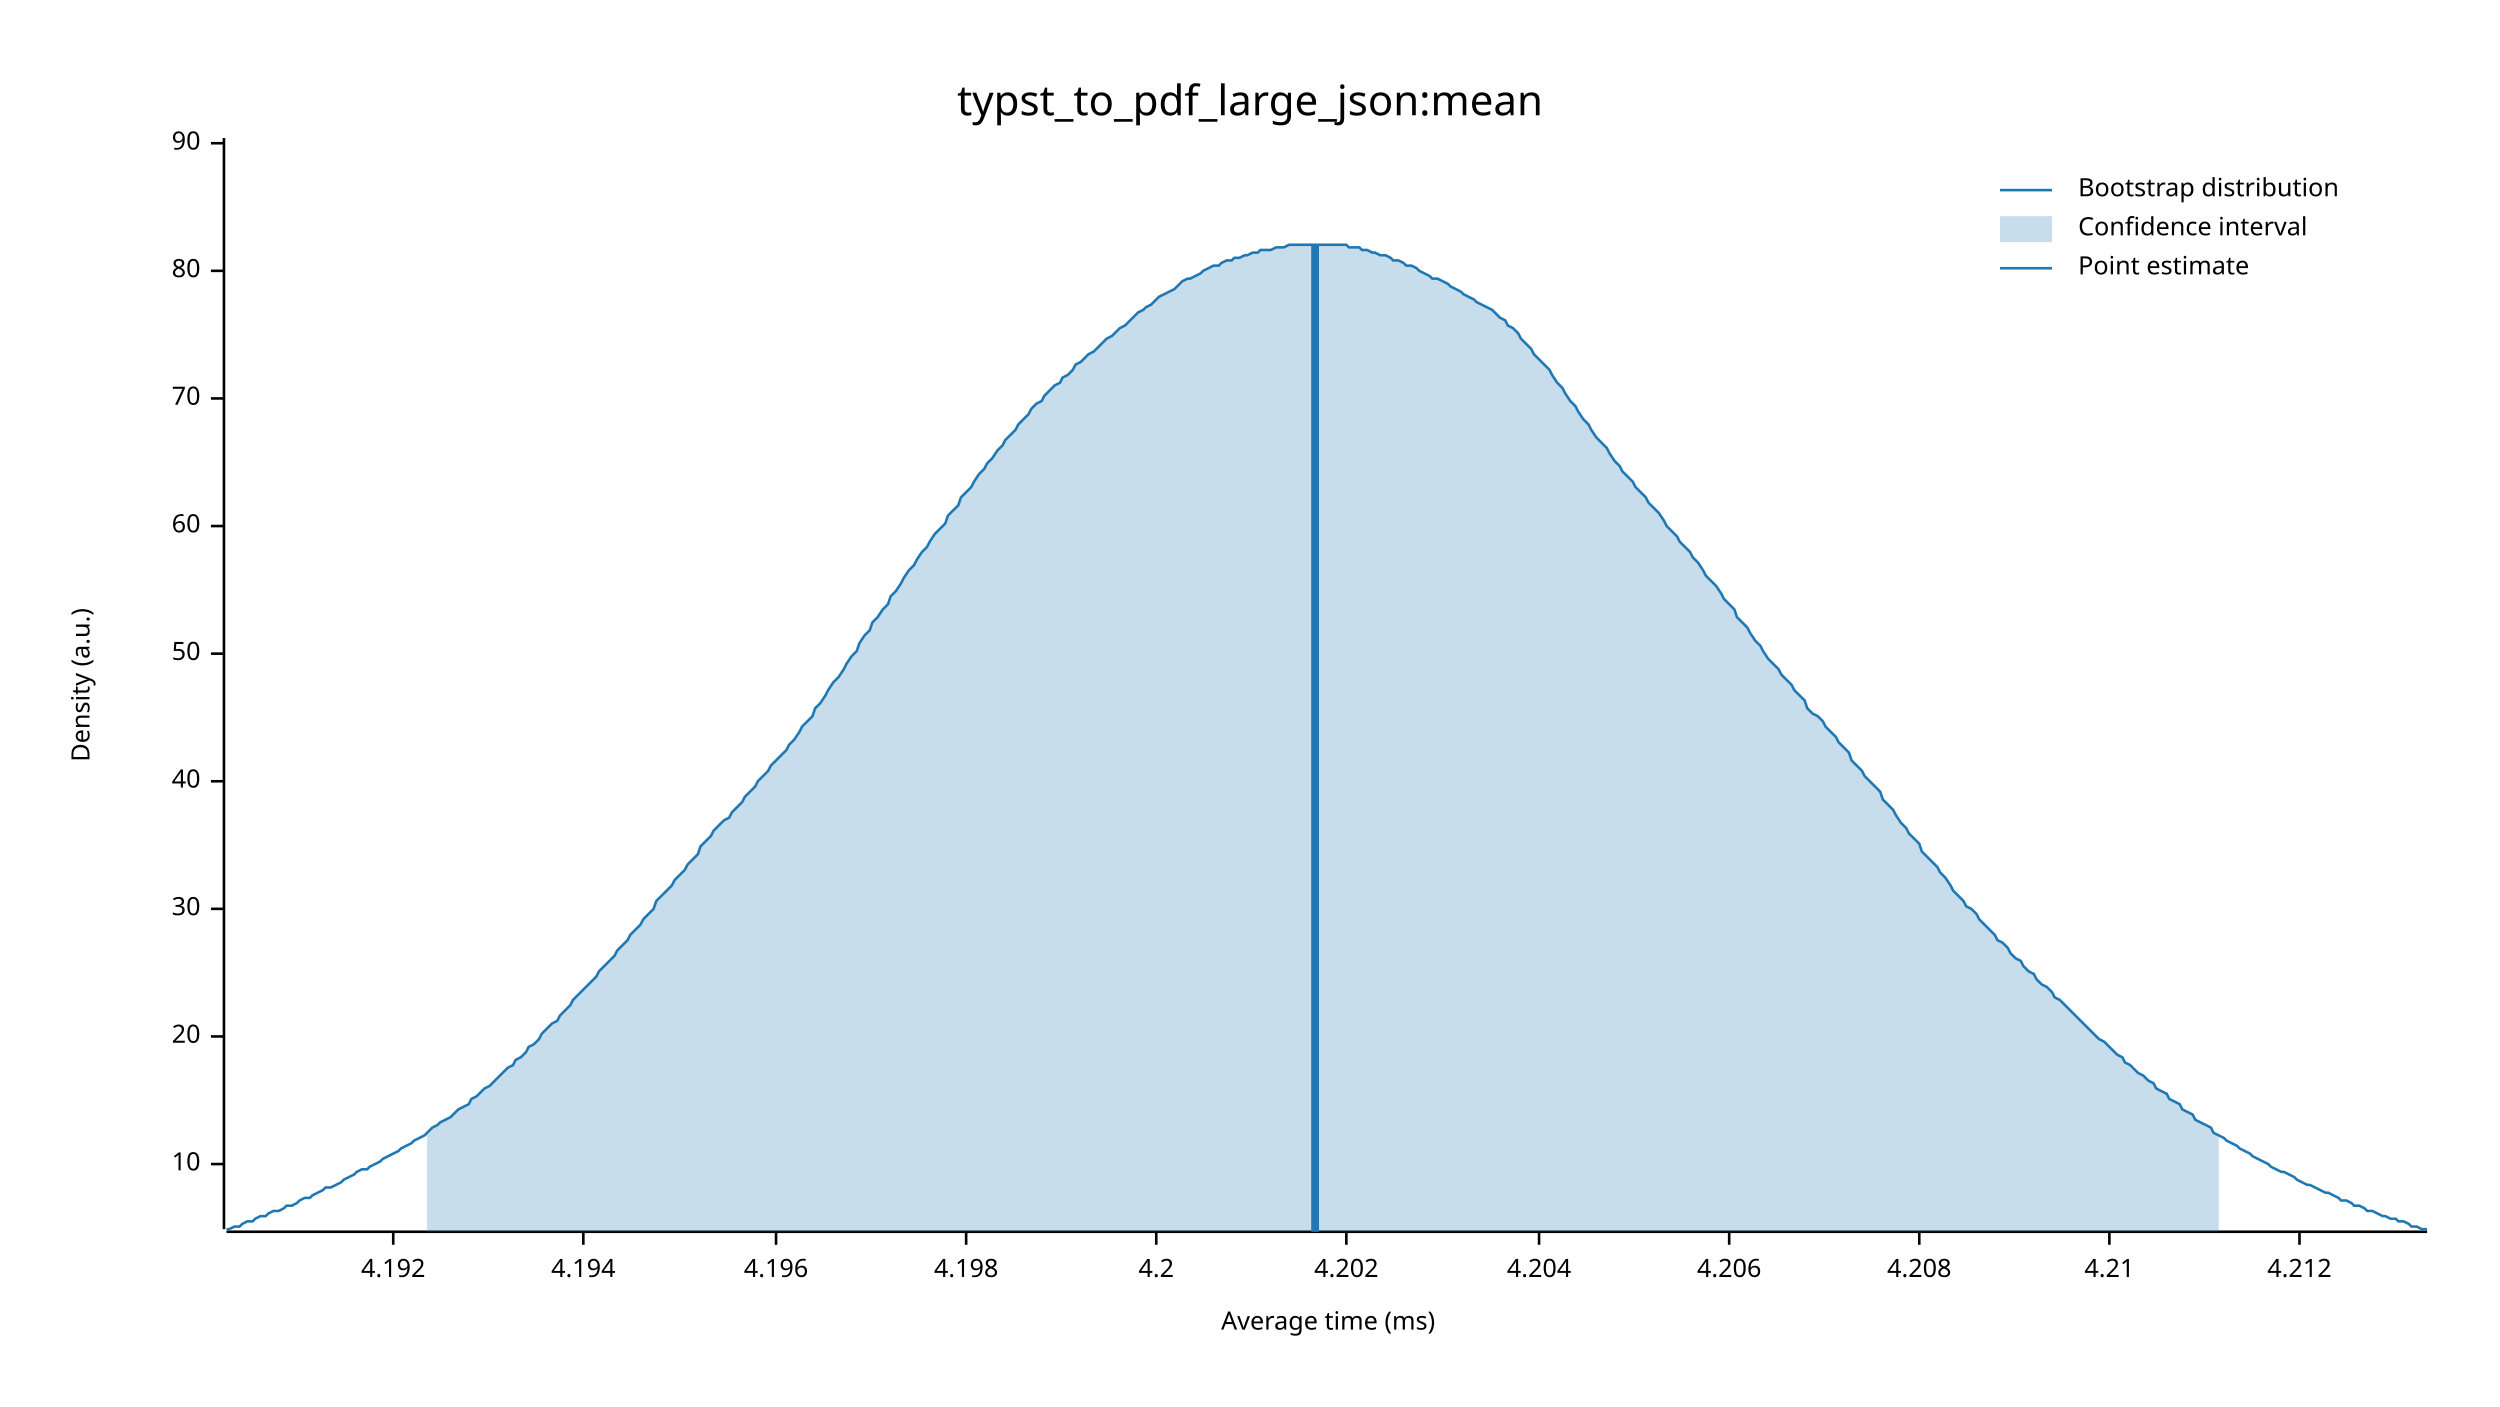
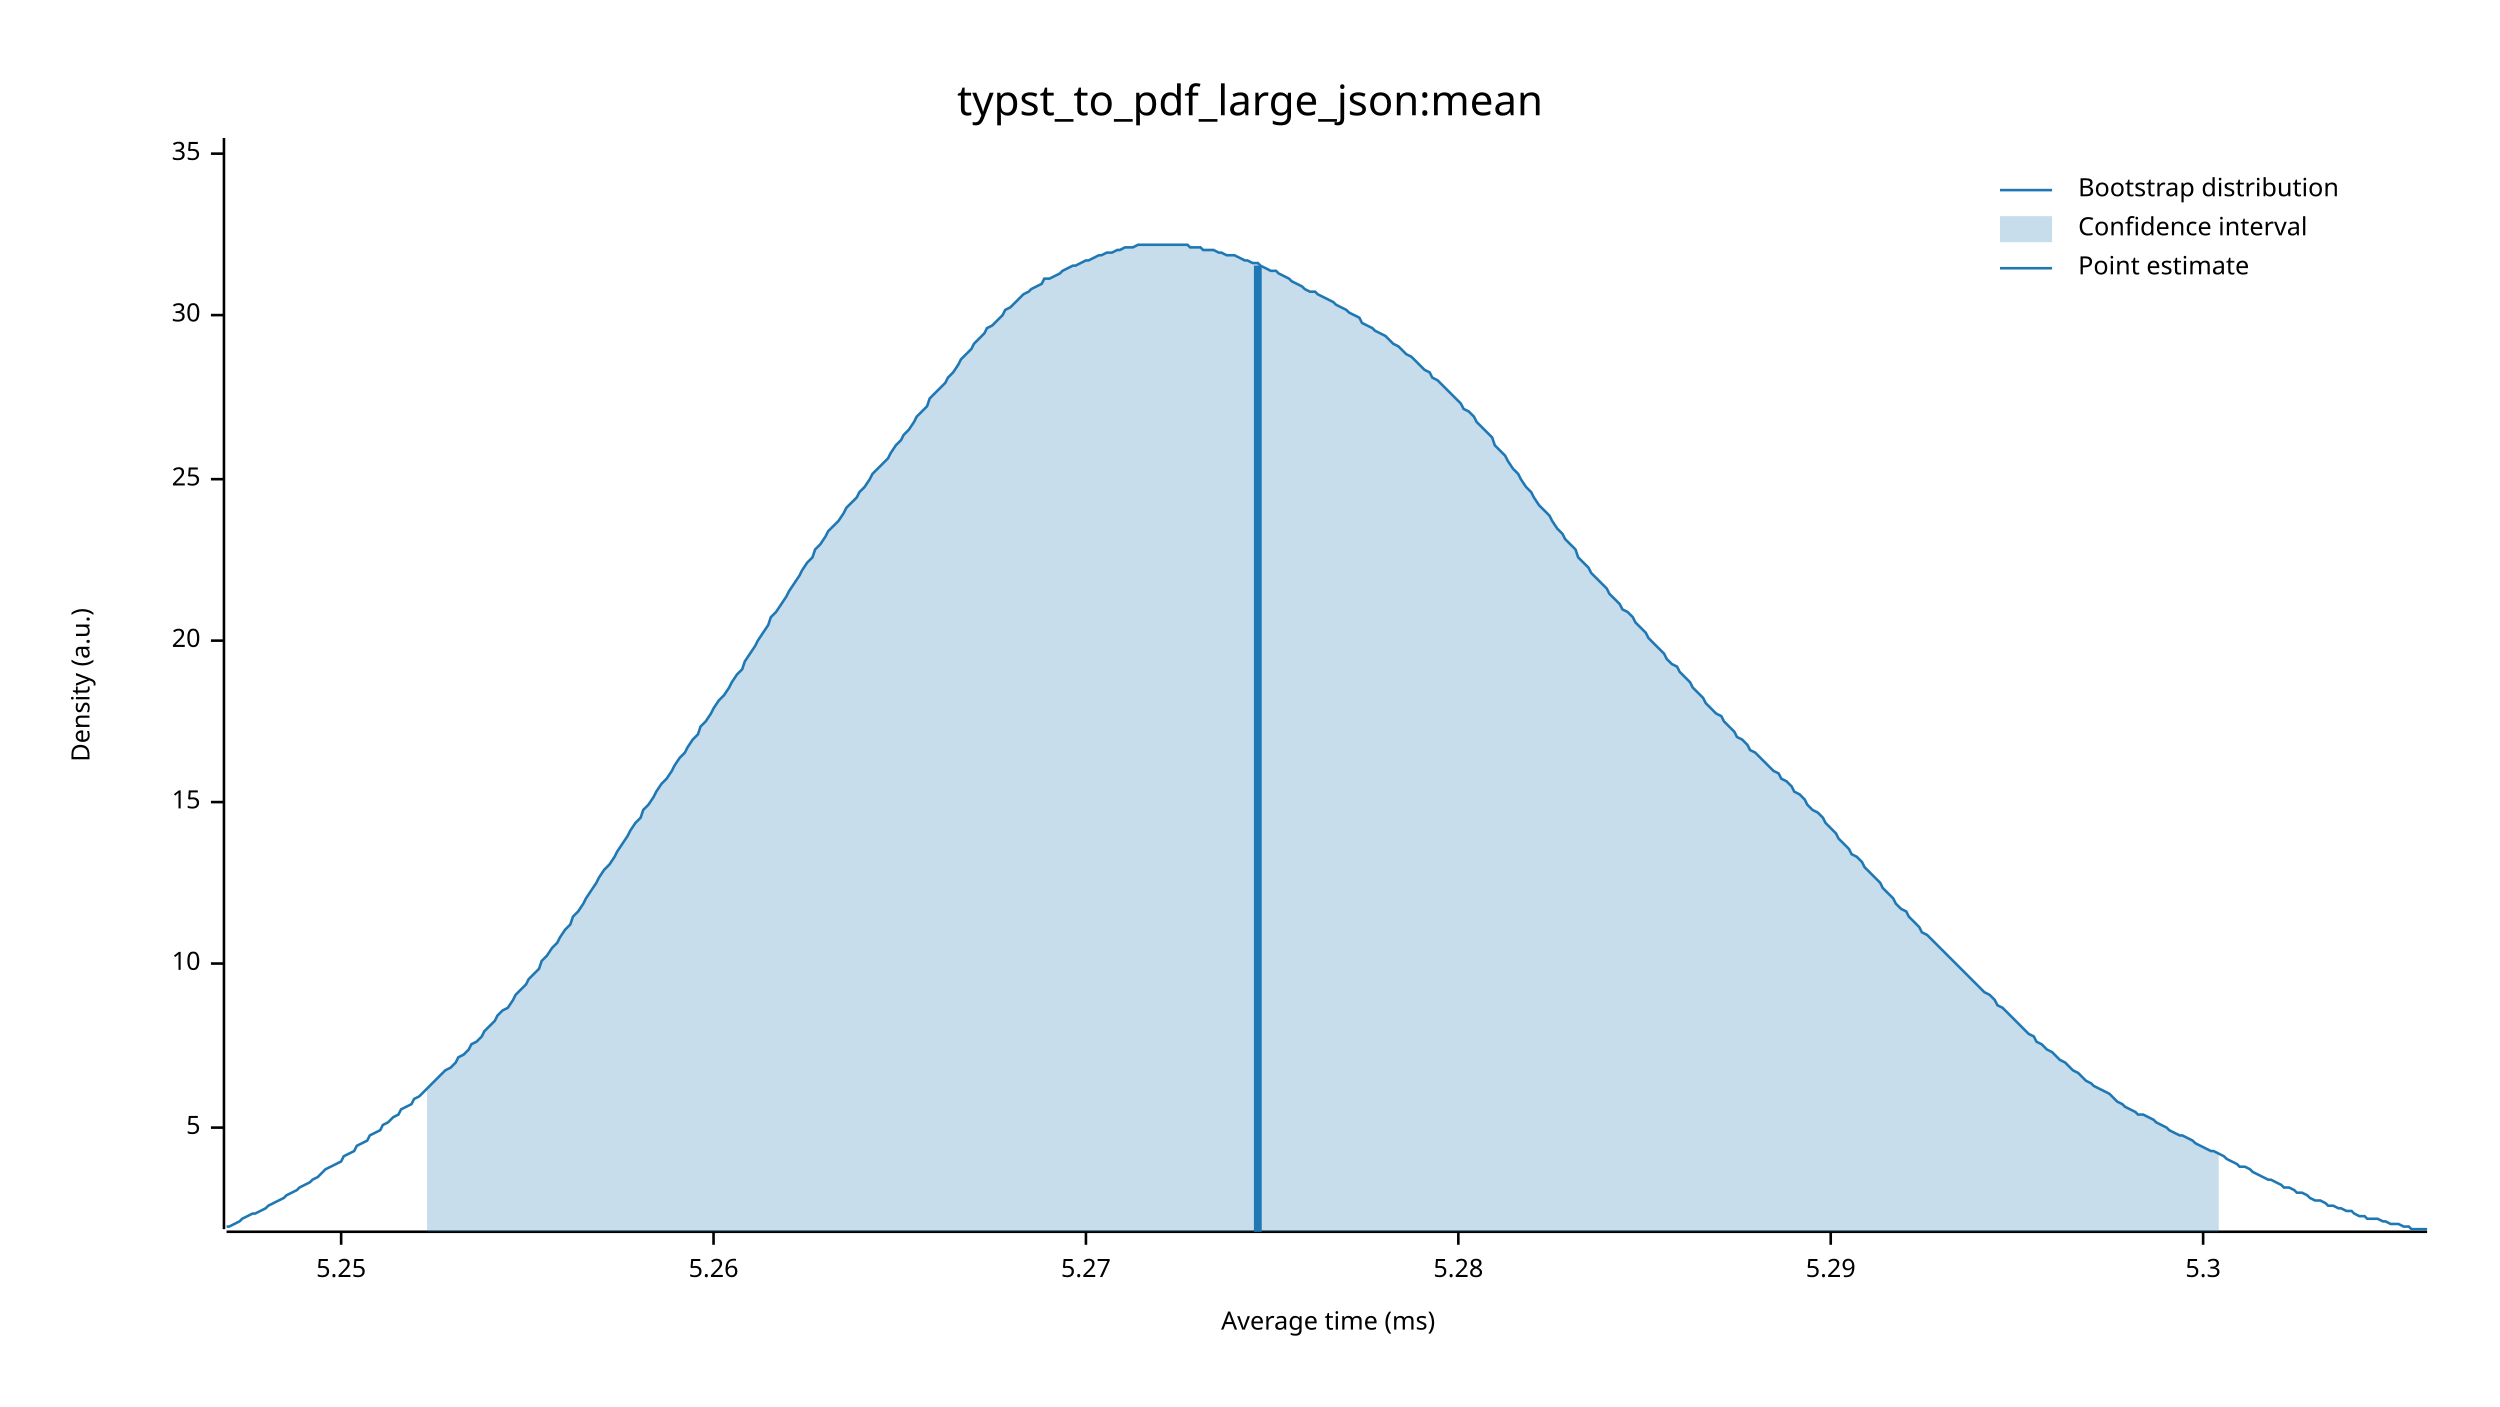
<svg xmlns="http://www.w3.org/2000/svg" width="960" height="540" viewBox="0 0 960 540">
  <text x="480" y="32" dy="0.76em" text-anchor="middle" font-family="sans-serif" font-size="16.129" opacity="1" fill="#000000">
typst_to_pdf_large_json:mean
</text>
  <text x="27" y="263" dy="0.76em" text-anchor="middle" font-family="sans-serif" font-size="9.677" opacity="1" fill="#000000" transform="rotate(270, 27, 263)">
Density (a.u.)
</text>
  <text x="510" y="513" dy="-0.5ex" text-anchor="middle" font-family="sans-serif" font-size="9.677" opacity="1" fill="#000000">
Average time (ms)
</text>
  <polyline fill="none" opacity="1" stroke="#000000" stroke-width="1" points="86,53 86,472 " />
-   <text x="77" y="447" dy="0.5ex" text-anchor="end" font-family="sans-serif" font-size="9.677" opacity="1" fill="#000000">
+   <text x="77" y="433" dy="0.5ex" text-anchor="end" font-family="sans-serif" font-size="9.677" opacity="1" fill="#000000">
+ 5
+ </text>
+   <polyline fill="none" opacity="1" stroke="#000000" stroke-width="1" points="81,433 86,433 " />
+   <text x="77" y="370" dy="0.5ex" text-anchor="end" font-family="sans-serif" font-size="9.677" opacity="1" fill="#000000">
10
</text>
-   <polyline fill="none" opacity="1" stroke="#000000" stroke-width="1" points="81,447 86,447 " />
-   <text x="77" y="398" dy="0.5ex" text-anchor="end" font-family="sans-serif" font-size="9.677" opacity="1" fill="#000000">
+   <polyline fill="none" opacity="1" stroke="#000000" stroke-width="1" points="81,370 86,370 " />
+   <text x="77" y="308" dy="0.5ex" text-anchor="end" font-family="sans-serif" font-size="9.677" opacity="1" fill="#000000">
+ 15
+ </text>
+   <polyline fill="none" opacity="1" stroke="#000000" stroke-width="1" points="81,308 86,308 " />
+   <text x="77" y="246" dy="0.5ex" text-anchor="end" font-family="sans-serif" font-size="9.677" opacity="1" fill="#000000">
20
</text>
-   <polyline fill="none" opacity="1" stroke="#000000" stroke-width="1" points="81,398 86,398 " />
-   <text x="77" y="349" dy="0.5ex" text-anchor="end" font-family="sans-serif" font-size="9.677" opacity="1" fill="#000000">
+   <polyline fill="none" opacity="1" stroke="#000000" stroke-width="1" points="81,246 86,246 " />
+   <text x="77" y="184" dy="0.5ex" text-anchor="end" font-family="sans-serif" font-size="9.677" opacity="1" fill="#000000">
+ 25
+ </text>
+   <polyline fill="none" opacity="1" stroke="#000000" stroke-width="1" points="81,184 86,184 " />
+   <text x="77" y="121" dy="0.5ex" text-anchor="end" font-family="sans-serif" font-size="9.677" opacity="1" fill="#000000">
30
</text>
-   <polyline fill="none" opacity="1" stroke="#000000" stroke-width="1" points="81,349 86,349 " />
-   <text x="77" y="300" dy="0.5ex" text-anchor="end" font-family="sans-serif" font-size="9.677" opacity="1" fill="#000000">
- 40
+   <polyline fill="none" opacity="1" stroke="#000000" stroke-width="1" points="81,121 86,121 " />
+   <text x="77" y="59" dy="0.5ex" text-anchor="end" font-family="sans-serif" font-size="9.677" opacity="1" fill="#000000">
+ 35
</text>
-   <polyline fill="none" opacity="1" stroke="#000000" stroke-width="1" points="81,300 86,300 " />
-   <text x="77" y="251" dy="0.5ex" text-anchor="end" font-family="sans-serif" font-size="9.677" opacity="1" fill="#000000">
- 50
+   <polyline fill="none" opacity="1" stroke="#000000" stroke-width="1" points="81,59 86,59 " />
+   <polyline fill="none" opacity="1" stroke="#000000" stroke-width="1" points="87,473 932,473 " />
+   <text x="131" y="483" dy="0.76em" text-anchor="middle" font-family="sans-serif" font-size="9.677" opacity="1" fill="#000000">
+ 5.25
</text>
-   <polyline fill="none" opacity="1" stroke="#000000" stroke-width="1" points="81,251 86,251 " />
-   <text x="77" y="202" dy="0.5ex" text-anchor="end" font-family="sans-serif" font-size="9.677" opacity="1" fill="#000000">
- 60
+   <polyline fill="none" opacity="1" stroke="#000000" stroke-width="1" points="131,473 131,478 " />
+   <text x="274" y="483" dy="0.76em" text-anchor="middle" font-family="sans-serif" font-size="9.677" opacity="1" fill="#000000">
+ 5.26
</text>
-   <polyline fill="none" opacity="1" stroke="#000000" stroke-width="1" points="81,202 86,202 " />
-   <text x="77" y="153" dy="0.5ex" text-anchor="end" font-family="sans-serif" font-size="9.677" opacity="1" fill="#000000">
- 70
+   <polyline fill="none" opacity="1" stroke="#000000" stroke-width="1" points="274,473 274,478 " />
+   <text x="417" y="483" dy="0.76em" text-anchor="middle" font-family="sans-serif" font-size="9.677" opacity="1" fill="#000000">
+ 5.27
</text>
-   <polyline fill="none" opacity="1" stroke="#000000" stroke-width="1" points="81,153 86,153 " />
-   <text x="77" y="104" dy="0.5ex" text-anchor="end" font-family="sans-serif" font-size="9.677" opacity="1" fill="#000000">
- 80
+   <polyline fill="none" opacity="1" stroke="#000000" stroke-width="1" points="417,473 417,478 " />
+   <text x="560" y="483" dy="0.76em" text-anchor="middle" font-family="sans-serif" font-size="9.677" opacity="1" fill="#000000">
+ 5.28
</text>
-   <polyline fill="none" opacity="1" stroke="#000000" stroke-width="1" points="81,104 86,104 " />
-   <text x="77" y="55" dy="0.5ex" text-anchor="end" font-family="sans-serif" font-size="9.677" opacity="1" fill="#000000">
- 90
+   <polyline fill="none" opacity="1" stroke="#000000" stroke-width="1" points="560,473 560,478 " />
+   <text x="703" y="483" dy="0.76em" text-anchor="middle" font-family="sans-serif" font-size="9.677" opacity="1" fill="#000000">
+ 5.29
</text>
-   <polyline fill="none" opacity="1" stroke="#000000" stroke-width="1" points="81,55 86,55 " />
-   <polyline fill="none" opacity="1" stroke="#000000" stroke-width="1" points="87,473 932,473 " />
-   <text x="151" y="483" dy="0.76em" text-anchor="middle" font-family="sans-serif" font-size="9.677" opacity="1" fill="#000000">
- 4.192
+   <polyline fill="none" opacity="1" stroke="#000000" stroke-width="1" points="703,473 703,478 " />
+   <text x="846" y="483" dy="0.76em" text-anchor="middle" font-family="sans-serif" font-size="9.677" opacity="1" fill="#000000">
+ 5.3
</text>
-   <polyline fill="none" opacity="1" stroke="#000000" stroke-width="1" points="151,473 151,478 " />
-   <text x="224" y="483" dy="0.76em" text-anchor="middle" font-family="sans-serif" font-size="9.677" opacity="1" fill="#000000">
- 4.194
- </text>
-   <polyline fill="none" opacity="1" stroke="#000000" stroke-width="1" points="224,473 224,478 " />
-   <text x="298" y="483" dy="0.76em" text-anchor="middle" font-family="sans-serif" font-size="9.677" opacity="1" fill="#000000">
- 4.196
- </text>
-   <polyline fill="none" opacity="1" stroke="#000000" stroke-width="1" points="298,473 298,478 " />
-   <text x="371" y="483" dy="0.76em" text-anchor="middle" font-family="sans-serif" font-size="9.677" opacity="1" fill="#000000">
- 4.198
- </text>
-   <polyline fill="none" opacity="1" stroke="#000000" stroke-width="1" points="371,473 371,478 " />
-   <text x="444" y="483" dy="0.76em" text-anchor="middle" font-family="sans-serif" font-size="9.677" opacity="1" fill="#000000">
- 4.2
- </text>
-   <polyline fill="none" opacity="1" stroke="#000000" stroke-width="1" points="444,473 444,478 " />
-   <text x="517" y="483" dy="0.76em" text-anchor="middle" font-family="sans-serif" font-size="9.677" opacity="1" fill="#000000">
- 4.202
- </text>
-   <polyline fill="none" opacity="1" stroke="#000000" stroke-width="1" points="517,473 517,478 " />
-   <text x="591" y="483" dy="0.76em" text-anchor="middle" font-family="sans-serif" font-size="9.677" opacity="1" fill="#000000">
- 4.204
- </text>
-   <polyline fill="none" opacity="1" stroke="#000000" stroke-width="1" points="591,473 591,478 " />
-   <text x="664" y="483" dy="0.76em" text-anchor="middle" font-family="sans-serif" font-size="9.677" opacity="1" fill="#000000">
- 4.206
- </text>
-   <polyline fill="none" opacity="1" stroke="#000000" stroke-width="1" points="664,473 664,478 " />
-   <text x="737" y="483" dy="0.76em" text-anchor="middle" font-family="sans-serif" font-size="9.677" opacity="1" fill="#000000">
- 4.208
- </text>
-   <polyline fill="none" opacity="1" stroke="#000000" stroke-width="1" points="737,473 737,478 " />
-   <text x="810" y="483" dy="0.76em" text-anchor="middle" font-family="sans-serif" font-size="9.677" opacity="1" fill="#000000">
- 4.21
- </text>
-   <polyline fill="none" opacity="1" stroke="#000000" stroke-width="1" points="810,473 810,478 " />
-   <text x="883" y="483" dy="0.76em" text-anchor="middle" font-family="sans-serif" font-size="9.677" opacity="1" fill="#000000">
- 4.212
- </text>
-   <polyline fill="none" opacity="1" stroke="#000000" stroke-width="1" points="883,473 883,478 " />
-   <polyline fill="none" opacity="1" stroke="#1F78B4" stroke-width="1" points="87,472 88,472 90,471 92,471 93,470 95,469 97,469 98,468 100,467 102,467 103,466 105,465 107,465 109,464 110,463 112,463 114,462 115,461 117,460 119,460 120,459 122,458 124,457 125,456 127,456 129,455 131,454 132,453 134,452 136,451 137,450 139,449 141,449 142,448 144,447 146,446 147,445 149,444 151,443 153,442 154,441 156,440 158,439 159,438 161,437 163,436 164,435 166,433 168,432 169,431 171,430 173,429 175,427 176,426 178,425 180,424 181,422 183,421 185,419 186,418 188,417 190,415 191,414 193,412 195,410 197,409 198,407 200,406 202,404 203,402 205,401 207,399 208,397 210,395 212,393 214,392 215,390 217,388 219,386 220,384 222,382 224,380 225,379 227,377 229,375 230,373 232,371 234,369 236,367 237,365 239,363 241,361 242,359 244,357 246,355 247,353 249,351 251,349 252,346 254,344 256,342 258,340 259,338 261,336 263,334 264,332 266,330 268,328 269,325 271,323 273,321 274,319 276,317 278,315 280,314 281,312 283,310 285,308 286,306 288,304 290,302 291,300 293,298 295,296 296,294 298,292 300,290 302,288 303,286 305,284 307,281 308,279 310,277 312,275 313,272 315,270 317,267 318,265 320,262 322,260 324,257 325,255 327,252 329,250 330,247 332,244 334,242 335,239 337,237 339,234 341,232 342,229 344,227 346,224 347,222 349,219 351,217 352,215 354,212 356,210 357,208 359,205 361,203 363,201 364,198 366,196 368,194 369,191 371,189 373,187 374,185 376,182 378,180 379,178 381,176 383,173 385,171 386,169 388,167 390,165 391,163 393,161 395,159 396,157 398,155 400,154 401,152 403,150 405,148 407,147 408,145 410,144 412,142 413,140 415,139 417,137 418,136 420,135 422,133 423,132 425,130 427,129 429,127 430,126 432,125 434,123 435,122 437,120 439,119 440,118 442,117 444,115 445,114 447,113 449,112 451,111 452,110 454,108 456,107 457,107 459,106 461,105 462,104 464,103 466,102 468,102 469,101 471,100 473,100 474,99 476,99 478,98 479,98 481,97 483,97 484,96 486,96 488,96 490,95 491,95 493,95 495,94 496,94 498,94 500,94 501,94 503,94 505,94 506,94 508,94 510,94 512,94 513,94 515,94 517,94 518,95 520,95 522,95 523,96 525,96 527,97 528,97 530,98 532,98 534,99 535,100 537,100 539,101 540,102 542,102 544,103 545,104 547,105 549,106 550,107 552,107 554,108 556,109 557,110 559,111 561,112 562,113 564,114 566,115 567,116 569,117 571,118 573,119 574,120 576,122 578,123 579,125 581,126 583,128 584,130 586,132 588,134 589,136 591,138 593,140 595,142 596,144 598,147 600,149 601,151 603,154 605,156 606,158 608,161 610,163 611,165 613,168 615,170 617,172 618,174 620,177 622,179 623,181 625,183 627,185 628,187 630,189 632,191 633,193 635,195 637,197 639,200 640,202 642,204 644,206 645,208 647,210 649,212 650,214 652,216 654,219 655,221 657,223 659,225 661,228 662,230 664,232 666,234 667,237 669,239 671,241 672,243 674,246 676,248 677,250 679,253 681,255 683,257 684,259 686,261 688,263 689,265 691,267 693,269 694,272 696,274 698,275 700,277 701,279 703,281 705,283 706,285 708,287 710,289 711,292 713,294 715,296 716,298 718,300 720,302 722,304 723,307 725,309 727,311 728,313 730,316 732,318 733,320 735,322 737,324 738,327 740,329 742,331 744,333 745,335 747,337 749,340 750,342 752,344 754,346 755,348 757,349 759,351 760,353 762,355 764,357 766,359 767,361 769,362 771,364 772,366 774,368 776,369 777,371 779,373 781,374 782,376 784,378 786,379 788,381 789,383 791,384 793,386 794,387 796,389 798,391 799,392 801,394 803,396 804,397 806,399 808,400 810,402 811,403 813,405 815,406 816,408 818,409 820,411 821,412 823,413 825,415 827,416 828,418 830,419 832,420 833,422 835,423 837,424 838,426 840,427 842,428 843,430 845,431 847,432 849,433 850,435 852,436 854,437 855,438 857,439 859,440 860,441 862,442 864,443 865,444 867,445 869,446 871,447 872,448 874,449 876,450 877,450 879,451 881,452 882,453 884,454 886,455 887,455 889,456 891,457 893,458 894,458 896,459 898,460 899,461 901,461 903,462 904,463 906,463 908,464 909,465 911,465 913,466 915,467 916,467 918,468 920,468 921,469 923,469 925,470 926,471 928,471 930,472 932,472 " />
-   <polygon opacity="0.25" fill="#1F78B4" points="164,435 166,433 168,432 169,431 171,430 173,429 175,427 176,426 178,425 180,424 181,422 183,421 185,419 186,418 188,417 190,415 191,414 193,412 195,410 197,409 198,407 200,406 202,404 203,402 205,401 207,399 208,397 210,395 212,393 214,392 215,390 217,388 219,386 220,384 222,382 224,380 225,379 227,377 229,375 230,373 232,371 234,369 236,367 237,365 239,363 241,361 242,359 244,357 246,355 247,353 249,351 251,349 252,346 254,344 256,342 258,340 259,338 261,336 263,334 264,332 266,330 268,328 269,325 271,323 273,321 274,319 276,317 278,315 280,314 281,312 283,310 285,308 286,306 288,304 290,302 291,300 293,298 295,296 296,294 298,292 300,290 302,288 303,286 305,284 307,281 308,279 310,277 312,275 313,272 315,270 317,267 318,265 320,262 322,260 324,257 325,255 327,252 329,250 330,247 332,244 334,242 335,239 337,237 339,234 341,232 342,229 344,227 346,224 347,222 349,219 351,217 352,215 354,212 356,210 357,208 359,205 361,203 363,201 364,198 366,196 368,194 369,191 371,189 373,187 374,185 376,182 378,180 379,178 381,176 383,173 385,171 386,169 388,167 390,165 391,163 393,161 395,159 396,157 398,155 400,154 401,152 403,150 405,148 407,147 408,145 410,144 412,142 413,140 415,139 417,137 418,136 420,135 422,133 423,132 425,130 427,129 429,127 430,126 432,125 434,123 435,122 437,120 439,119 440,118 442,117 444,115 445,114 447,113 449,112 451,111 452,110 454,108 456,107 457,107 459,106 461,105 462,104 464,103 466,102 468,102 469,101 471,100 473,100 474,99 476,99 478,98 479,98 481,97 483,97 484,96 486,96 488,96 490,95 491,95 493,95 495,94 496,94 498,94 500,94 501,94 503,94 505,94 506,94 508,94 510,94 512,94 513,94 515,94 517,94 518,95 520,95 522,95 523,96 525,96 527,97 528,97 530,98 532,98 534,99 535,100 537,100 539,101 540,102 542,102 544,103 545,104 547,105 549,106 550,107 552,107 554,108 556,109 557,110 559,111 561,112 562,113 564,114 566,115 567,116 569,117 571,118 573,119 574,120 576,122 578,123 579,125 581,126 583,128 584,130 586,132 588,134 589,136 591,138 593,140 595,142 596,144 598,147 600,149 601,151 603,154 605,156 606,158 608,161 610,163 611,165 613,168 615,170 617,172 618,174 620,177 622,179 623,181 625,183 627,185 628,187 630,189 632,191 633,193 635,195 637,197 639,200 640,202 642,204 644,206 645,208 647,210 649,212 650,214 652,216 654,219 655,221 657,223 659,225 661,228 662,230 664,232 666,234 667,237 669,239 671,241 672,243 674,246 676,248 677,250 679,253 681,255 683,257 684,259 686,261 688,263 689,265 691,267 693,269 694,272 696,274 698,275 700,277 701,279 703,281 705,283 706,285 708,287 710,289 711,292 713,294 715,296 716,298 718,300 720,302 722,304 723,307 725,309 727,311 728,313 730,316 732,318 733,320 735,322 737,324 738,327 740,329 742,331 744,333 745,335 747,337 749,340 750,342 752,344 754,346 755,348 757,349 759,351 760,353 762,355 764,357 766,359 767,361 769,362 771,364 772,366 774,368 776,369 777,371 779,373 781,374 782,376 784,378 786,379 788,381 789,383 791,384 793,386 794,387 796,389 798,391 799,392 801,394 803,396 804,397 806,399 808,400 810,402 811,403 813,405 815,406 816,408 818,409 820,411 821,412 823,413 825,415 827,416 828,418 830,419 832,420 833,422 835,423 837,424 838,426 840,427 842,428 843,430 845,431 847,432 849,433 850,435 852,436 852,473 164,473 " />
-   <polyline fill="none" opacity="1" stroke="#1F78B4" stroke-width="3" points="505,473 505,94 " />
+   <polyline fill="none" opacity="1" stroke="#000000" stroke-width="1" points="846,473 846,478 " />
+   <polyline fill="none" opacity="1" stroke="#1F78B4" stroke-width="1" points="87,471 88,471 90,470 92,469 93,468 95,467 97,466 98,466 100,465 102,464 103,463 105,462 107,461 109,460 110,459 112,458 114,457 115,456 117,455 119,454 120,453 122,452 124,450 125,449 127,448 129,447 131,446 132,444 134,443 136,442 137,440 139,439 141,438 142,436 144,435 146,434 147,432 149,431 151,429 153,428 154,426 156,425 158,424 159,422 161,421 163,419 164,418 166,416 168,414 169,413 171,411 173,410 175,408 176,406 178,405 180,403 181,401 183,400 185,398 186,396 188,394 190,392 191,390 193,388 195,387 197,384 198,382 200,380 202,378 203,376 205,374 207,372 208,369 210,367 212,364 214,362 215,360 217,357 219,355 220,352 222,350 224,347 225,345 227,342 229,339 230,337 232,334 234,332 236,329 237,327 239,324 241,321 242,319 244,316 246,314 247,311 249,309 251,306 252,304 254,301 256,299 258,296 259,294 261,291 263,289 264,287 266,284 268,282 269,279 271,277 273,274 274,272 276,269 278,267 280,264 281,262 283,259 285,257 286,254 288,251 290,248 291,246 293,243 295,240 296,237 298,235 300,232 302,229 303,227 305,224 307,221 308,219 310,216 312,214 313,211 315,209 317,206 318,204 320,202 322,200 324,197 325,195 327,193 329,191 330,189 332,187 334,184 335,182 337,180 339,178 341,176 342,174 344,171 346,169 347,167 349,165 351,162 352,160 354,158 356,156 357,153 359,151 361,149 363,147 364,145 366,143 368,140 369,138 371,136 373,134 374,132 376,130 378,128 379,126 381,125 383,123 385,121 386,119 388,118 390,116 391,115 393,113 395,112 396,111 398,110 400,109 401,107 403,107 405,106 407,105 408,104 410,103 412,102 413,102 415,101 417,100 418,100 420,99 422,98 423,98 425,97 427,97 429,96 430,96 432,95 434,95 435,95 437,94 439,94 440,94 442,94 444,94 445,94 447,94 449,94 451,94 452,94 454,94 456,94 457,95 459,95 461,95 462,96 464,96 466,96 468,97 469,97 471,98 473,98 474,98 476,99 478,100 479,100 481,101 483,101 484,102 486,103 488,104 490,104 491,105 493,106 495,107 496,108 498,109 500,110 501,111 503,112 505,112 506,113 508,114 510,115 512,116 513,117 515,118 517,119 518,120 520,121 522,122 523,124 525,125 527,126 528,127 530,128 532,129 534,131 535,132 537,133 539,135 540,136 542,137 544,139 545,140 547,142 549,143 550,145 552,146 554,148 556,150 557,151 559,153 561,155 562,157 564,158 566,160 567,162 569,164 571,166 573,168 574,171 576,173 578,175 579,177 581,180 583,182 584,184 586,187 588,189 589,191 591,194 593,196 595,198 596,200 598,203 600,205 601,207 603,209 605,211 606,214 608,216 610,218 611,220 613,222 615,224 617,226 618,228 620,230 622,232 623,234 625,235 627,237 628,239 630,241 632,243 633,245 635,247 637,249 639,251 640,253 642,255 644,256 645,258 647,260 649,262 650,264 652,266 654,268 655,270 657,272 659,274 661,275 662,277 664,279 666,281 667,283 669,284 671,286 672,288 674,289 676,291 677,292 679,294 681,296 683,297 684,299 686,300 688,302 689,304 691,305 693,307 694,309 696,311 698,312 700,314 701,316 703,318 705,320 706,322 708,324 710,326 711,328 713,329 715,331 716,333 718,335 720,337 722,339 723,341 725,343 727,345 728,347 730,349 732,350 733,352 735,354 737,356 738,358 740,359 742,361 744,363 745,364 747,366 749,368 750,369 752,371 754,373 755,374 757,376 759,378 760,379 762,381 764,382 766,384 767,386 769,387 771,389 772,390 774,392 776,394 777,395 779,397 781,398 782,400 784,401 786,403 788,404 789,405 791,407 793,408 794,409 796,411 798,412 799,413 801,415 803,416 804,417 806,418 808,419 810,420 811,421 813,423 815,424 816,425 818,426 820,427 821,428 823,428 825,429 827,430 828,431 830,432 832,433 833,434 835,435 837,436 838,436 840,437 842,438 843,439 845,440 847,441 849,442 850,442 852,443 854,444 855,445 857,446 859,447 860,448 862,448 864,449 865,450 867,451 869,452 871,453 872,453 874,454 876,455 877,456 879,456 881,457 882,458 884,458 886,459 887,460 889,461 891,461 893,462 894,463 896,463 898,464 899,464 901,465 903,465 904,466 906,467 908,467 909,468 911,468 913,468 915,469 916,469 918,470 920,470 921,470 923,471 925,471 926,472 928,472 930,472 932,472 " />
+   <polygon opacity="0.25" fill="#1F78B4" points="164,418 166,416 168,414 169,413 171,411 173,410 175,408 176,406 178,405 180,403 181,401 183,400 185,398 186,396 188,394 190,392 191,390 193,388 195,387 197,384 198,382 200,380 202,378 203,376 205,374 207,372 208,369 210,367 212,364 214,362 215,360 217,357 219,355 220,352 222,350 224,347 225,345 227,342 229,339 230,337 232,334 234,332 236,329 237,327 239,324 241,321 242,319 244,316 246,314 247,311 249,309 251,306 252,304 254,301 256,299 258,296 259,294 261,291 263,289 264,287 266,284 268,282 269,279 271,277 273,274 274,272 276,269 278,267 280,264 281,262 283,259 285,257 286,254 288,251 290,248 291,246 293,243 295,240 296,237 298,235 300,232 302,229 303,227 305,224 307,221 308,219 310,216 312,214 313,211 315,209 317,206 318,204 320,202 322,200 324,197 325,195 327,193 329,191 330,189 332,187 334,184 335,182 337,180 339,178 341,176 342,174 344,171 346,169 347,167 349,165 351,162 352,160 354,158 356,156 357,153 359,151 361,149 363,147 364,145 366,143 368,140 369,138 371,136 373,134 374,132 376,130 378,128 379,126 381,125 383,123 385,121 386,119 388,118 390,116 391,115 393,113 395,112 396,111 398,110 400,109 401,107 403,107 405,106 407,105 408,104 410,103 412,102 413,102 415,101 417,100 418,100 420,99 422,98 423,98 425,97 427,97 429,96 430,96 432,95 434,95 435,95 437,94 439,94 440,94 442,94 444,94 445,94 447,94 449,94 451,94 452,94 454,94 456,94 457,95 459,95 461,95 462,96 464,96 466,96 468,97 469,97 471,98 473,98 474,98 476,99 478,100 479,100 481,101 483,101 484,102 486,103 488,104 490,104 491,105 493,106 495,107 496,108 498,109 500,110 501,111 503,112 505,112 506,113 508,114 510,115 512,116 513,117 515,118 517,119 518,120 520,121 522,122 523,124 525,125 527,126 528,127 530,128 532,129 534,131 535,132 537,133 539,135 540,136 542,137 544,139 545,140 547,142 549,143 550,145 552,146 554,148 556,150 557,151 559,153 561,155 562,157 564,158 566,160 567,162 569,164 571,166 573,168 574,171 576,173 578,175 579,177 581,180 583,182 584,184 586,187 588,189 589,191 591,194 593,196 595,198 596,200 598,203 600,205 601,207 603,209 605,211 606,214 608,216 610,218 611,220 613,222 615,224 617,226 618,228 620,230 622,232 623,234 625,235 627,237 628,239 630,241 632,243 633,245 635,247 637,249 639,251 640,253 642,255 644,256 645,258 647,260 649,262 650,264 652,266 654,268 655,270 657,272 659,274 661,275 662,277 664,279 666,281 667,283 669,284 671,286 672,288 674,289 676,291 677,292 679,294 681,296 683,297 684,299 686,300 688,302 689,304 691,305 693,307 694,309 696,311 698,312 700,314 701,316 703,318 705,320 706,322 708,324 710,326 711,328 713,329 715,331 716,333 718,335 720,337 722,339 723,341 725,343 727,345 728,347 730,349 732,350 733,352 735,354 737,356 738,358 740,359 742,361 744,363 745,364 747,366 749,368 750,369 752,371 754,373 755,374 757,376 759,378 760,379 762,381 764,382 766,384 767,386 769,387 771,389 772,390 774,392 776,394 777,395 779,397 781,398 782,400 784,401 786,403 788,404 789,405 791,407 793,408 794,409 796,411 798,412 799,413 801,415 803,416 804,417 806,418 808,419 810,420 811,421 813,423 815,424 816,425 818,426 820,427 821,428 823,428 825,429 827,430 828,431 830,432 832,433 833,434 835,435 837,436 838,436 840,437 842,438 843,439 845,440 847,441 849,442 850,442 852,443 852,473 164,473 " />
+   <polyline fill="none" opacity="1" stroke="#1F78B4" stroke-width="3" points="483,473 483,102 " />
  <text x="798" y="68" dy="0.76em" text-anchor="start" font-family="sans-serif" font-size="9.677" opacity="1" fill="#000000">
Bootstrap distribution
</text>
  <text x="798" y="83" dy="0.76em" text-anchor="start" font-family="sans-serif" font-size="9.677" opacity="1" fill="#000000">
Confidence interval
</text>
  <text x="798" y="98" dy="0.76em" text-anchor="start" font-family="sans-serif" font-size="9.677" opacity="1" fill="#000000">
Point estimate
</text>
  <polyline fill="none" opacity="1" stroke="#1F78B4" stroke-width="1" points="768,73 788,73 " />
  <rect x="768" y="83" width="20" height="10" opacity="0.25" fill="#1F78B4" stroke="none" />
  <polyline fill="none" opacity="1" stroke="#1F78B4" stroke-width="1" points="768,103 788,103 " />
</svg>
